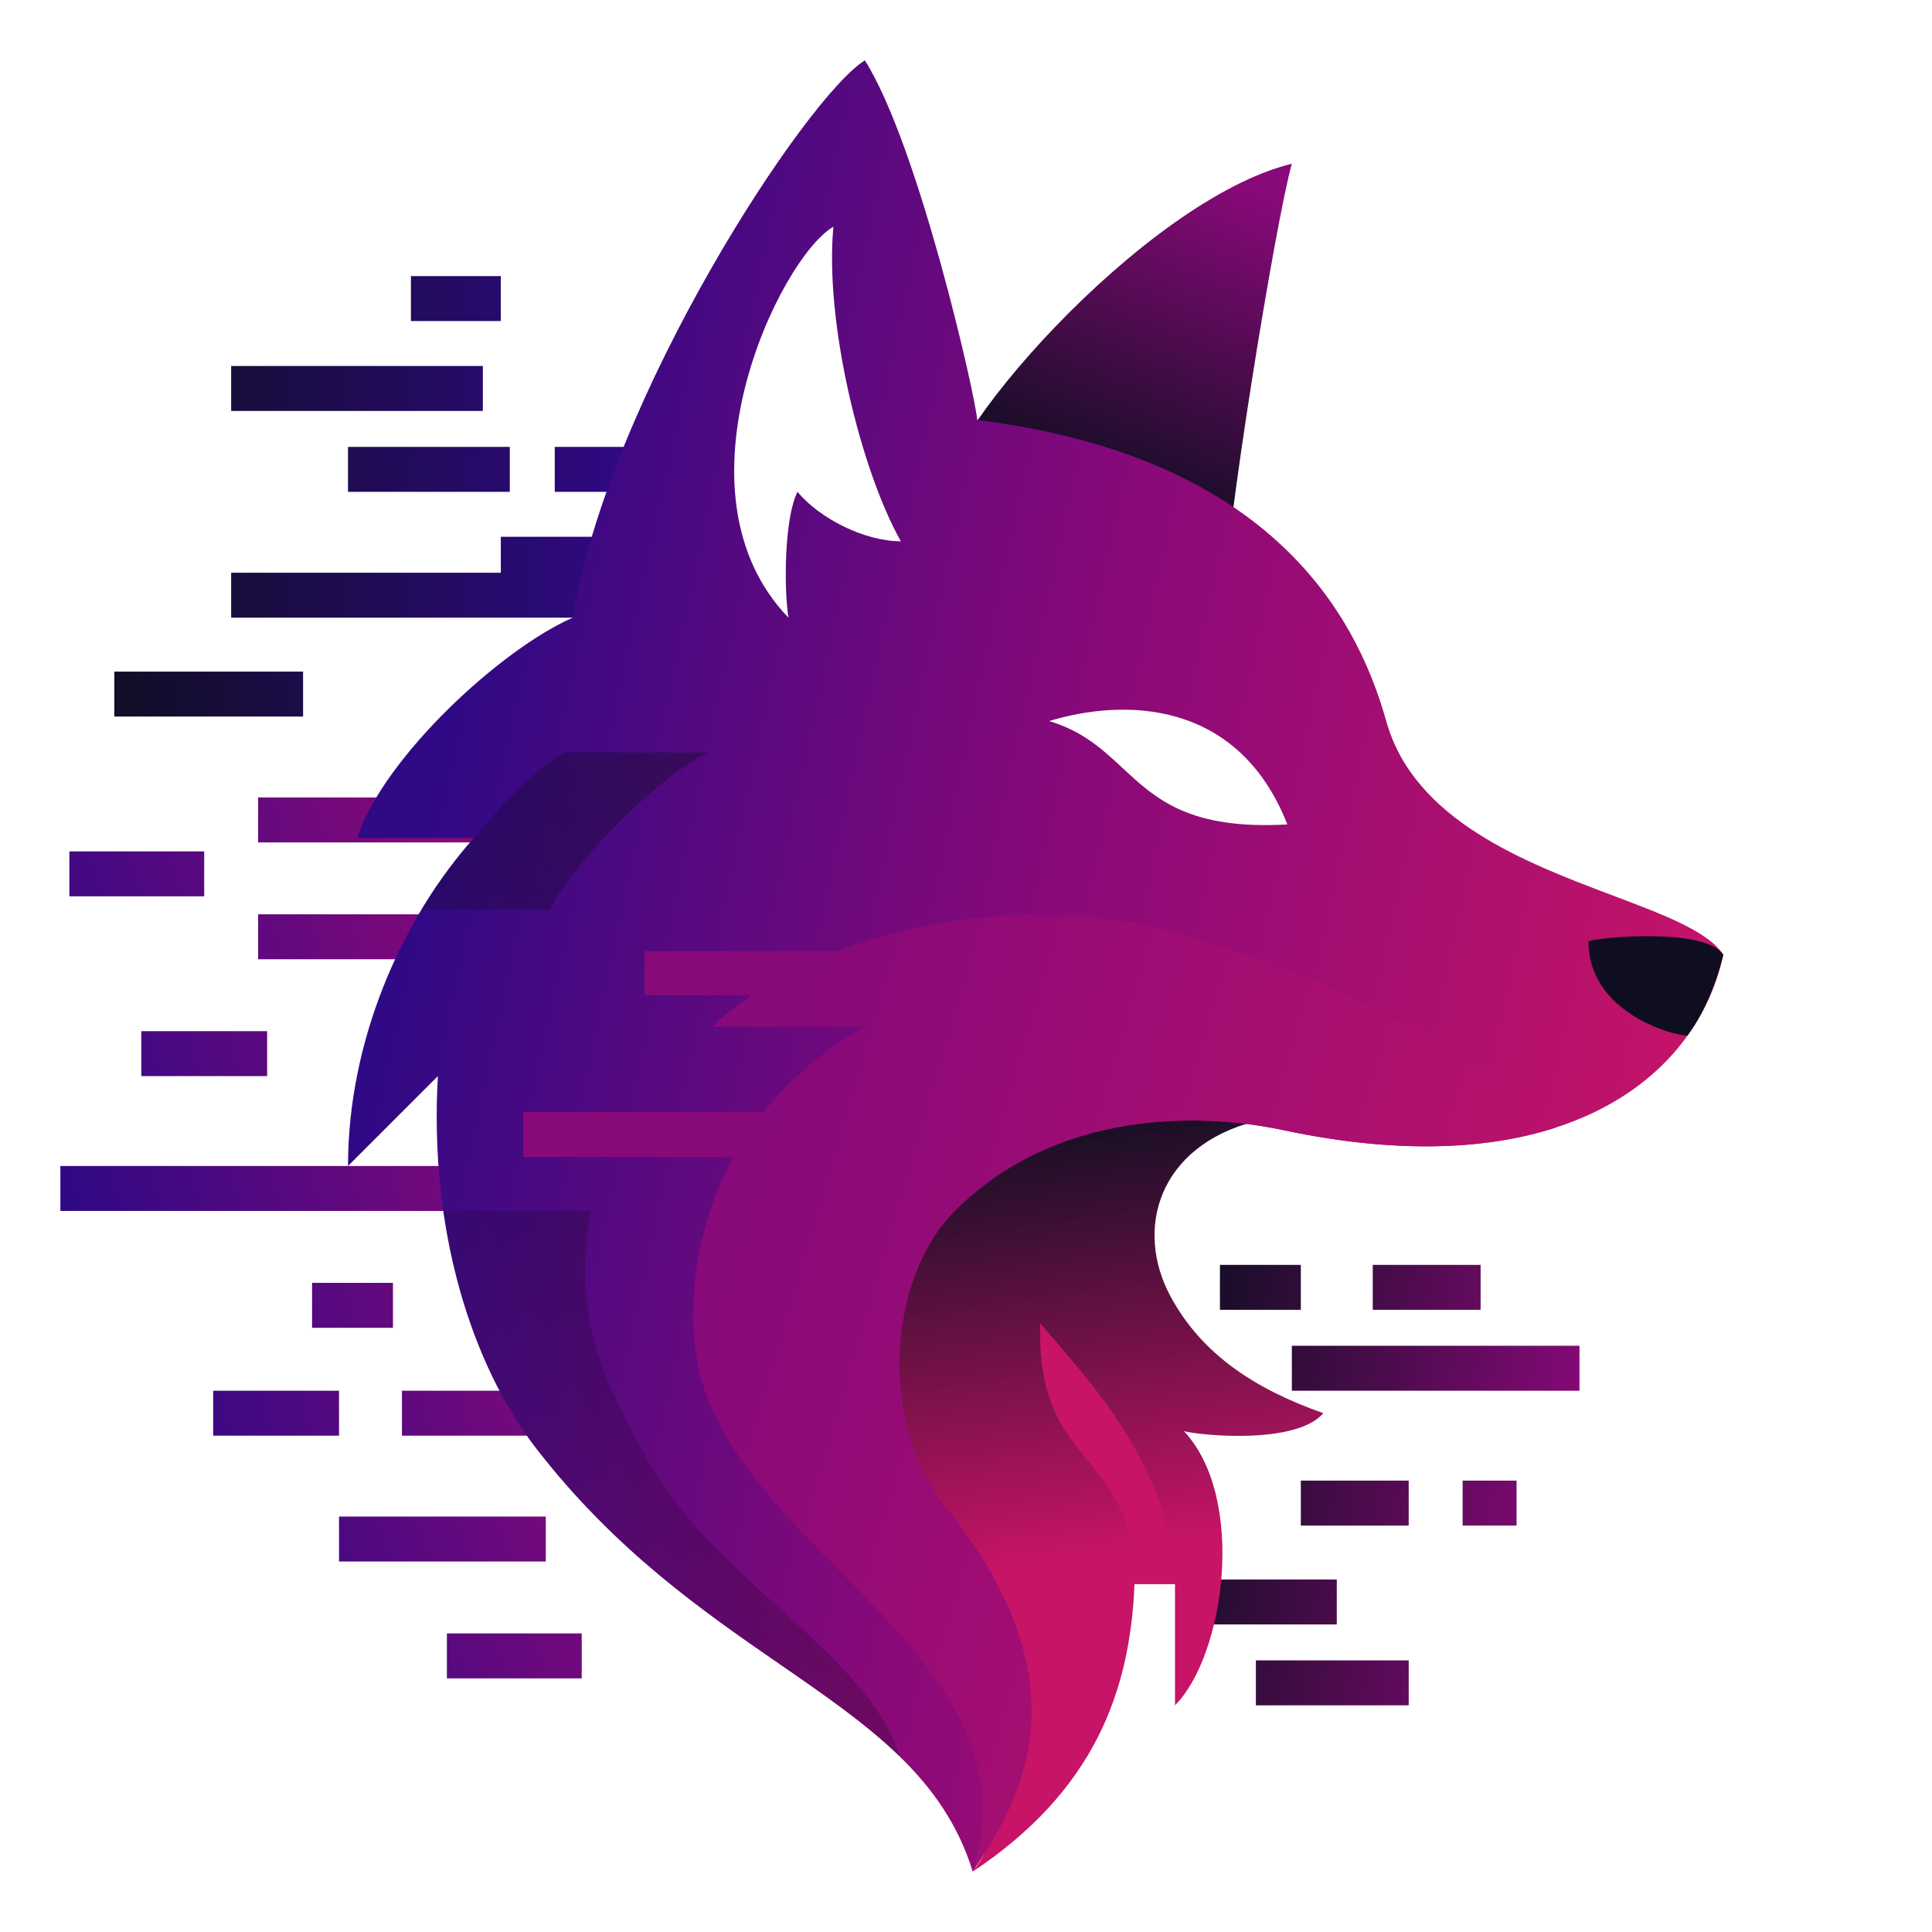
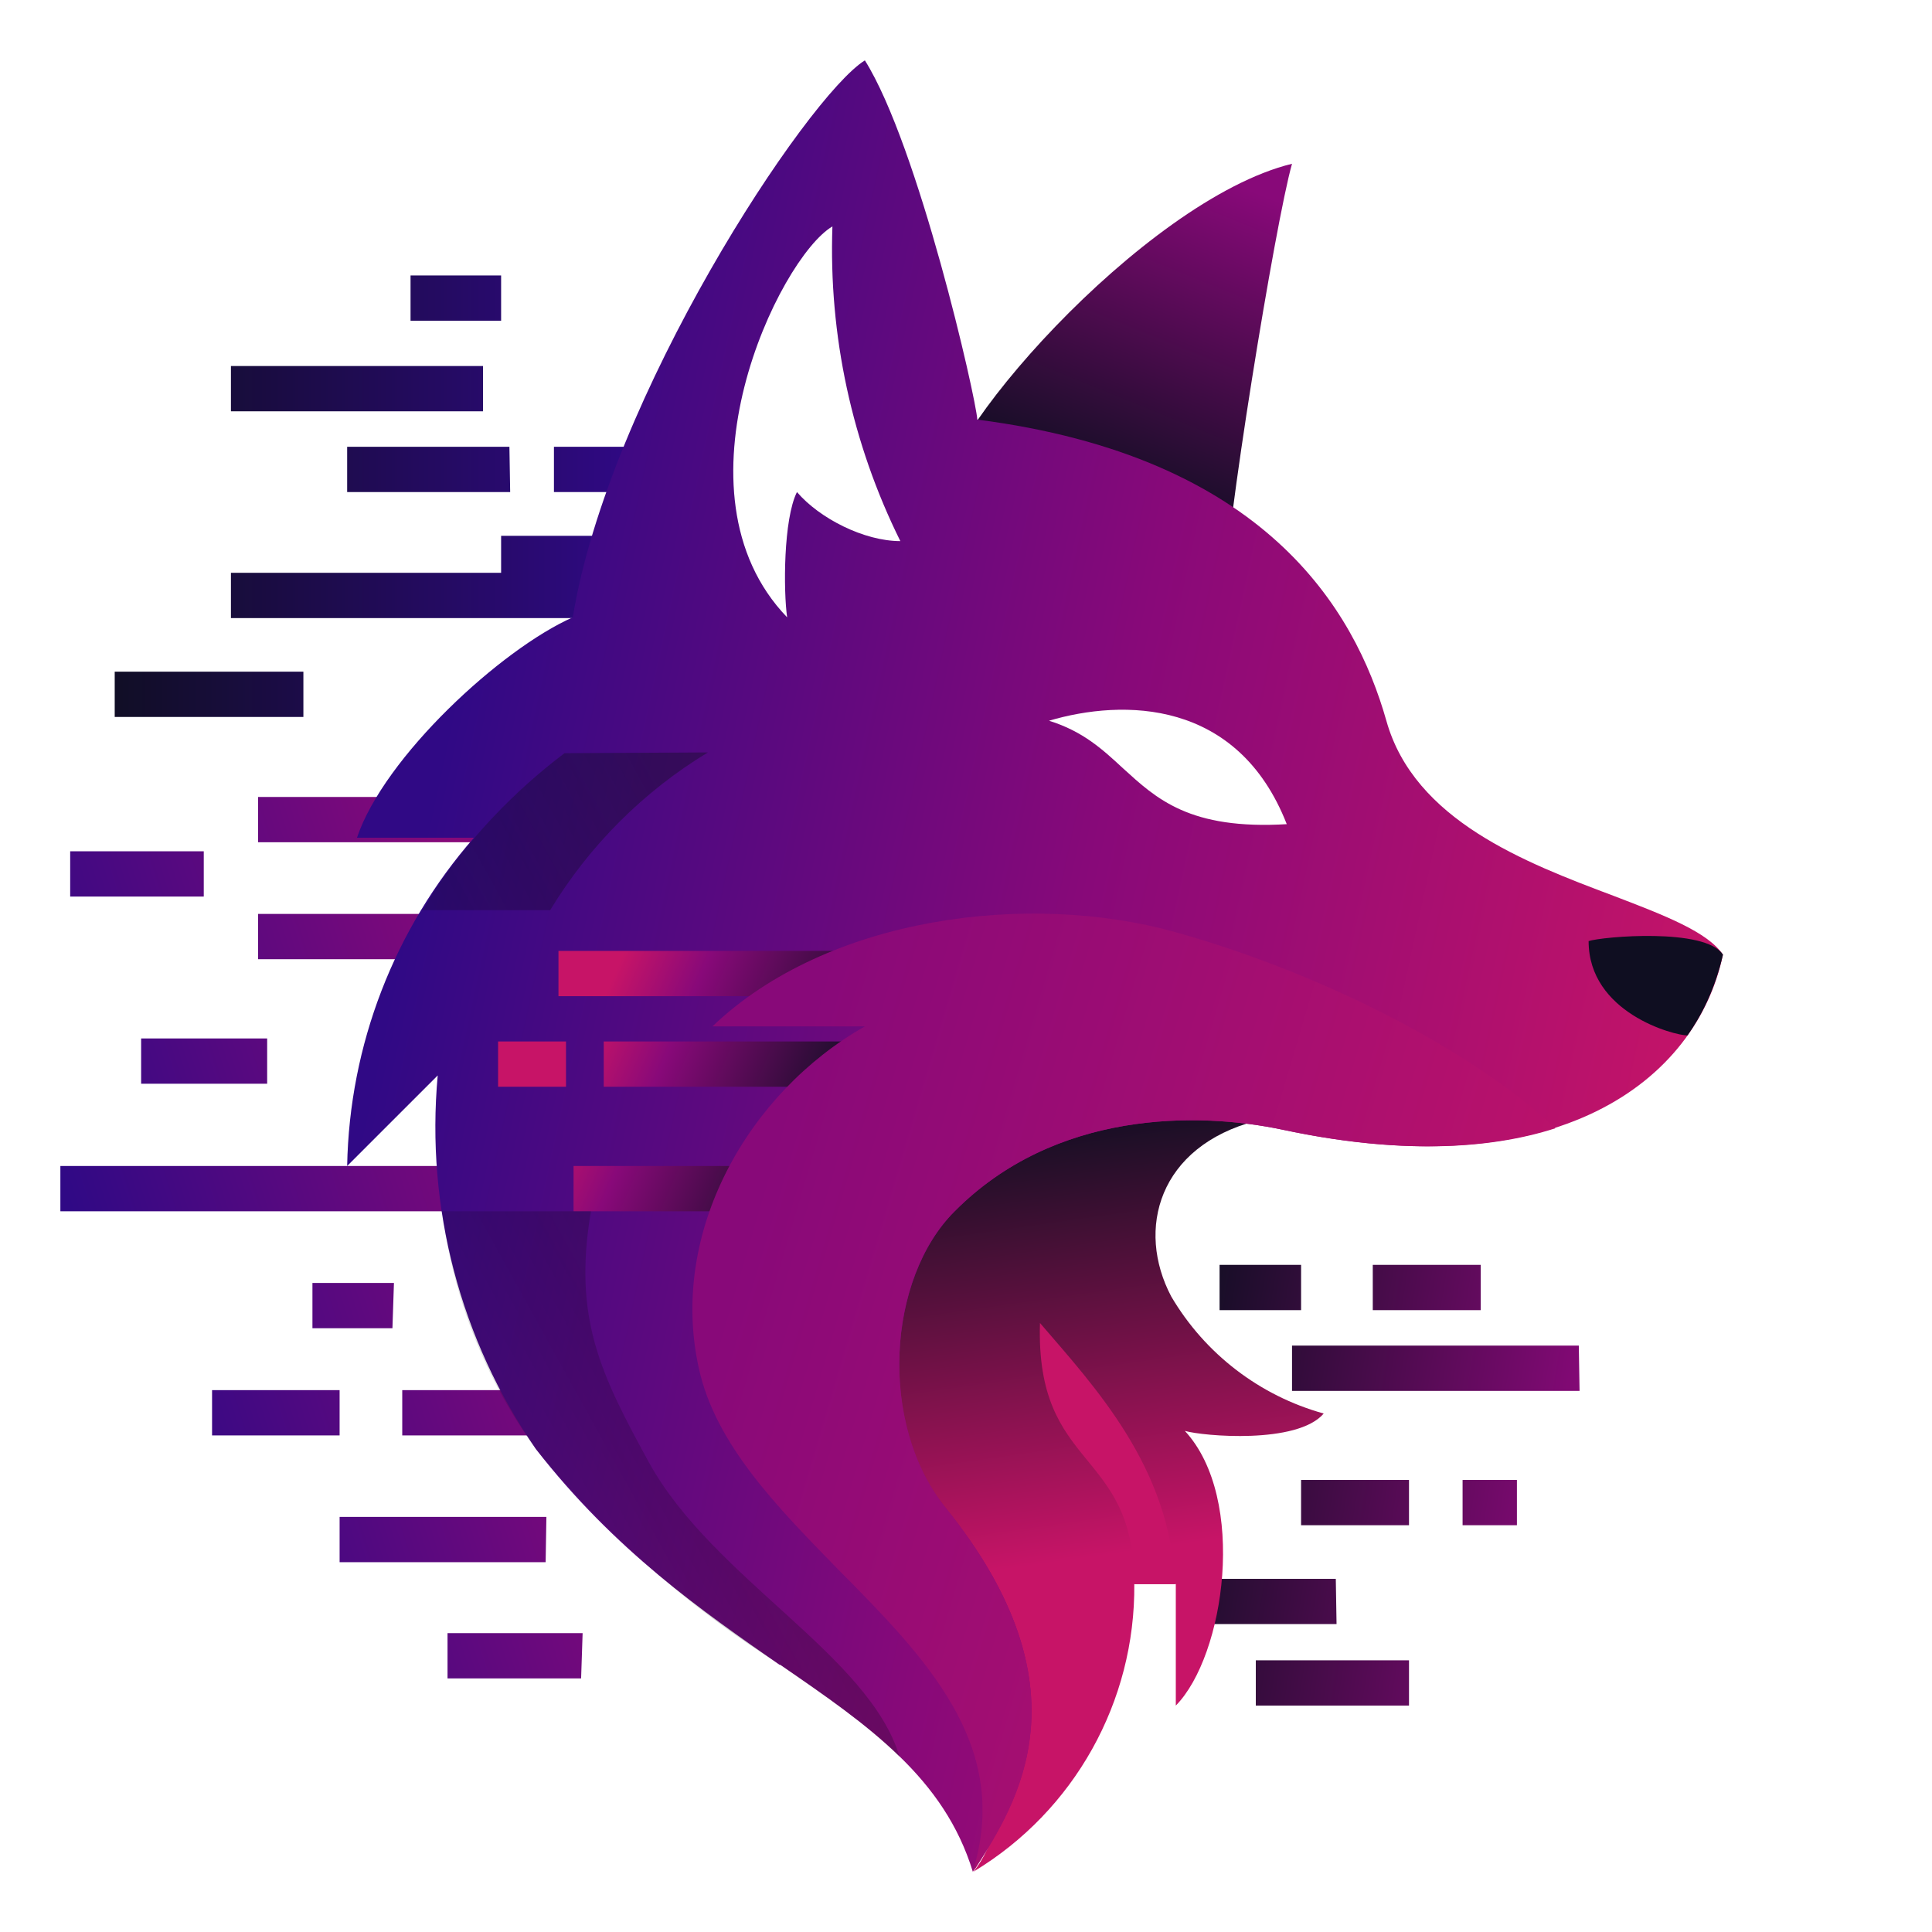
- <svg xmlns="http://www.w3.org/2000/svg" width="256" height="256" viewBox="0 0 256 256" fill="none">
-   <path d="M186.66 225.965H166.412V220.01H186.66V225.965Z" fill="url(#paint0_linear_1_2)" />
-   <path d="M177.131 215.246H156.883V209.29H177.131V215.246Z" fill="url(#paint1_linear_1_2)" />
-   <path d="M186.66 202.144H172.367V196.188H186.66V202.144Z" fill="url(#paint2_linear_1_2)" />
-   <path d="M200.953 202.144H193.806V196.188H200.953V202.144Z" fill="url(#paint3_linear_1_2)" />
-   <path d="M209.29 184.278H171.176V178.322H209.29V184.278Z" fill="url(#paint4_linear_1_2)" />
-   <path d="M172.367 173.558H161.648V167.603H172.367V173.558Z" fill="url(#paint5_linear_1_2)" />
-   <path d="M196.188 173.558H181.896V167.603H196.188V173.558Z" fill="url(#paint6_linear_1_2)" />
-   <path d="M77.082 222.392H59.216V216.437H77.082V222.392Z" fill="url(#paint7_linear_1_2)" />
-   <path d="M72.318 206.908H44.923V200.953H72.318V206.908Z" fill="url(#paint8_linear_1_2)" />
-   <path d="M44.923 190.233H28.248V184.278H44.923V190.233Z" fill="url(#paint9_linear_1_2)" />
-   <path d="M83.037 190.233H53.261V184.278H83.037V190.233Z" fill="url(#paint10_linear_1_2)" />
-   <path d="M52.069 175.94H41.35V169.985H52.069V175.94Z" fill="url(#paint11_linear_1_2)" />
-   <path d="M66.362 160.456H8V154.501H66.362V160.456Z" fill="url(#paint12_linear_1_2)" />
-   <path d="M35.395 142.59H18.72V136.635H35.395V142.59Z" fill="url(#paint13_linear_1_2)" />
-   <path d="M66.362 127.107H34.203V121.151H66.362V127.107Z" fill="url(#paint14_linear_1_2)" />
-   <path d="M27.057 118.769H9.191V112.814H27.057V118.769Z" fill="url(#paint15_linear_1_2)" />
-   <path d="M71.126 111.623H34.203V105.667H71.126V111.623Z" fill="url(#paint16_linear_1_2)" />
-   <path d="M40.159 94.948H15.146V88.993H40.159V94.948Z" fill="url(#paint17_linear_1_2)" />
-   <path d="M87.801 75.891H84.228V81.846H30.63V75.891H66.362V71.126H87.801V75.891Z" fill="url(#paint18_linear_1_2)" />
-   <path d="M67.553 65.171H46.114V59.216H67.553V65.171Z" fill="url(#paint19_linear_1_2)" />
-   <path d="M94.948 65.171H73.509V59.216H94.948V65.171Z" fill="url(#paint20_linear_1_2)" />
-   <path d="M63.98 54.452H30.63V48.496H63.98V54.452Z" fill="url(#paint21_linear_1_2)" />
-   <path d="M66.362 42.541H54.452V36.586H66.362V42.541Z" fill="url(#paint22_linear_1_2)" />
-   <path d="M150.332 209.886C149.737 224.179 144.973 237.28 128.893 248C134.253 241.449 135.444 222.987 128.893 212.863C122.342 202.739 103.881 185.469 120.556 159.861C133.896 139.375 157.28 143.583 166.412 148.546C153.456 151.868 150.313 162.888 155.097 171.772C159.265 179.514 166.391 184.095 175.345 187.255C171.772 191.424 159.265 190.233 156.883 189.638C165.221 198.571 162.243 219.414 155.692 225.965V209.886H150.332Z" fill="url(#paint23_linear_1_2)" />
-   <path d="M137.826 175.345C137.231 194.997 150.332 191.824 150.332 209.886H155.692C155.097 194.402 144.973 183.682 137.826 175.345Z" fill="#C71467" />
-   <path d="M124.724 66.958C122.938 59.216 151.523 26.462 171.176 21.697C168.992 29.429 162.243 71.126 162.243 79.464L124.724 66.958Z" fill="url(#paint24_linear_1_2)" />
-   <path fill-rule="evenodd" clip-rule="evenodd" d="M103.382 220.559C115.194 228.713 125.053 235.519 128.893 248C129.003 247.83 129.114 247.657 129.228 247.481C134.678 239.027 144.572 223.68 125.32 199.762C116.387 188.663 117.578 169.389 126.511 160.456C139.822 147.145 158.67 147.325 169.985 149.737C206.313 157.479 224.774 143.186 228.347 126.511C226.375 123.444 220.599 121.263 213.794 118.694C202.102 114.28 187.371 108.719 183.682 95.543C179.514 80.655 167.603 60.407 129.489 55.643C129.264 52.541 121.747 19.315 114.6 8C106.858 12.764 80.655 52.665 75.891 81.846C66.362 86.015 50.878 100.308 47.305 111.027H62.789C53.261 121.747 46.114 137.826 46.114 154.501L58.025 142.59C56.834 162.839 62.421 180.794 71.126 192.02C81.596 205.52 93.213 213.539 103.382 220.559ZM104.476 81.846C103.881 78.273 103.881 68.744 105.667 65.171C108.645 68.744 114.6 71.722 119.365 71.722C114.005 62.194 109.241 42.541 110.432 30.035C103.285 34.203 88.397 65.171 104.476 81.846ZM170.581 109.241C164.03 92.566 148.774 92.566 139.017 95.543C143.502 96.889 146.129 99.332 148.774 101.791C153.155 105.864 157.585 109.983 170.581 109.241Z" fill="url(#paint25_linear_1_2)" />
-   <path d="M155.692 123.534C174.787 128.838 194.827 138.866 206.134 149.411C197.007 152.367 185.028 152.943 169.985 149.737C158.67 147.326 139.822 147.146 126.511 160.457C117.578 169.39 116.387 188.663 125.32 199.762C144.571 223.68 134.678 239.026 129.228 247.48C129.115 247.656 129.002 247.83 128.893 248L129.094 247.332C137.205 219.2 97.883 205.526 92.566 181.3C91.137 174.792 91.482 163.745 97.217 153.31H69.34V147.355H101.182C104.505 143.177 108.89 139.281 114.6 136.04H94.352C95.908 134.555 97.657 133.162 99.567 131.871H85.419V126.024H111.027C124.486 120.906 141.297 119.535 155.692 123.534Z" fill="url(#paint26_linear_1_2)" />
-   <path d="M223.583 137.231C221.796 137.231 210.481 134.253 210.481 124.724C212.268 124.129 225.965 122.938 228.347 126.511C227.156 131.275 225.37 134.849 223.583 137.231Z" fill="#0F0E21" />
-   <path d="M78.273 160.456C75.891 174.749 79.556 182.1 86.015 193.806C94.491 209.169 115.244 219.348 119.2 232.728C114.765 228.417 109.32 224.659 103.382 220.56C93.213 213.54 81.596 205.52 71.126 192.02C65.093 184.239 60.557 173.226 58.738 160.456H78.273Z" fill="url(#paint27_linear_1_2)" />
-   <path d="M93.757 99.712C84.824 104.476 74.104 116.983 72.913 120.556H55.829C56.391 119.62 56.969 118.705 57.565 117.812C61.374 112.56 68.838 103.131 74.7 99.712H93.757Z" fill="url(#paint28_linear_1_2)" />
+ <svg xmlns="http://www.w3.org/2000/svg" fill="none" viewBox="0 0 256 256">
+   <path fill="url(#a)" d="M186.7 226h-20.3v-6h20.3z" />
+   <path fill="url(#b)" d="M177.1 215.2H157v-6h20z" />
+   <path fill="url(#c)" d="M186.7 202.1h-14.3v-6h14.3z" />
+   <path fill="url(#d)" d="M201 202.1h-7.2v-6h7.2z" />
+   <path fill="url(#e)" d="M209.3 184.3h-38.1v-6h38z" />
+   <path fill="url(#f)" d="M172.4 173.6h-10.8v-6h10.8z" />
+   <path fill="url(#g)" d="M196.2 173.6h-14.3v-6h14.3z" />
+   <path fill="url(#h)" d="M77 222.4H59.3v-6h17.9z" />
+   <path fill="url(#i)" d="M72.3 207H45v-6h27.4z" />
+   <path fill="url(#j)" d="M45 190.2H28.1v-6H45z" />
+   <path fill="url(#k)" d="M83 190.2H53.3v-6H83z" />
+   <path fill="url(#l)" d="M52 176H41.4v-6h10.8z" />
+   <path fill="url(#m)" d="M66.4 160.5H8v-6h58.4z" />
+   <path fill="url(#n)" d="M35.4 143.6H18.7v-6h16.7z" />
+   <path fill="url(#o)" d="M66.4 127.1H34.2v-6h32.2z" />
+   <path fill="url(#p)" d="M27 118.8H9.3v-6H27z" />
+   <path fill="url(#q)" d="M71.1 111.6H34.2v-6h37z" />
+   <path fill="url(#r)" d="M40.2 95h-25v-6h25z" />
+   <path fill="url(#s)" d="M87.8 75.9h-3.6v6H30.6v-6h35.8V71h21.4z" />
+   <path fill="url(#t)" d="M67.6 65.2H46v-6h21.5z" />
+   <path fill="url(#u)" d="M95 65.2H73.4v-6H95z" />
+   <path fill="url(#v)" d="M64 54.5H30.6v-6H64z" />
+   <path fill="url(#w)" d="M66.4 42.5h-12v-6h12z" />
+   <path fill="url(#x)" d="M150.3 209.9A44 44 0 0 1 129 248c5.4-6.6 6.5-25 0-35.1s-25-27.4-8.3-53c13.3-20.5 36.7-16.3 45.8-11.4-13 3.4-16 14.4-11.3 23.3a34 34 0 0 0 20.2 15.5c-3.5 4.1-16 3-18.4 2.3 8.3 9 5.3 29.8-1.2 36.4v-16.1z" />
+   <path fill="#c71467" d="M137.8 175.3c-.6 19.7 12.5 16.5 12.5 34.6h5.4c-.6-15.5-10.7-26.2-17.9-34.6" />
+   <path fill="url(#y)" d="M124.7 67c-1.8-7.8 26.8-40.5 46.5-45.3-2.2 7.7-9 49.4-9 57.8z" />
+   <path fill="url(#z)" fill-rule="evenodd" d="M103.4 220.6c11.8 8.1 21.7 15 25.5 27.4l.3-.5c5.5-8.5 15.4-23.8-3.9-47.7-9-11.1-7.7-30.4 1.2-39.3 13.3-13.4 32.2-13.2 43.5-10.8 36.3 7.8 54.8-6.5 58.3-23.2-2-3-7.7-5.2-14.5-7.8-11.7-4.4-26.4-10-30.1-23.2-4.2-14.8-16.1-35-54.2-39.9-.2-3-7.8-36.3-14.9-47.6-7.7 4.8-34 44.7-38.7 73.8-9.5 4.2-25 18.5-28.6 29.2h15.5A68 68 0 0 0 46 154.5l12-12A75 75 0 0 0 71 192c10.5 13.5 22.1 21.5 32.3 28.6m1-138.8c-.5-3.5-.5-13 1.3-16.6 3 3.5 8.9 6.5 13.7 6.5a87 87 0 0 1-9-41.7c-7.1 4.2-22 35.2-6 51.8m66.2 27.4C164 92.6 148.8 92.6 139 95.5c4.5 1.4 7.1 3.8 9.8 6.3 4.4 4 8.8 8.2 21.8 7.4" clip-rule="evenodd" />
+   <path fill="url(#A)" d="M109 154.5v6H76v-6z" />
+   <path fill="url(#B)" d="M120 144H80v-6h40z" />
+   <path fill="url(#C)" d="M114 132H74v-6h40z" />
+   <path fill="url(#D)" d="M75 144h-9v-6h9z" />
+   <path fill="url(#E)" fill-rule="evenodd" d="M155.7 123.5c19 5.3 39.1 15.4 50.4 26-9 2.9-21 3.4-36.1.2-11.3-2.4-30.2-2.6-43.5 10.8-9 8.9-10.1 28.2-1.2 39.3 19.3 23.9 9.4 39.2 4 47.7l-.4.5.2-.7c4.7-16.3-6.6-27.8-18-39.3-8.1-8.3-16.3-16.6-18.5-26.7-4-18 6.5-36.5 22-45.3H94.4c15.3-14.6 41.9-17.9 61.3-12.5" clip-rule="evenodd" />
+   <path fill="#0f0e21" d="M223.6 137.2c-1.8 0-13.1-3-13.1-12.5 1.8-.6 15.5-1.8 17.8 1.8-1.1 4.8-3 8.3-4.7 10.7" />
+   <path fill="url(#F)" d="M78.3 160.5c-2.4 14.2 1.3 21.6 7.7 33.3 8.5 15.4 29.2 25.5 33.2 39-4.4-4.4-9.9-8.1-15.8-12.2A133 133 0 0 1 71 192a68 68 0 0 1-12.4-31.5z" />
+   <path fill="url(#G)" d="M93.8 99.7a62 62 0 0 0-20.9 20.9H56l1.7-2.8a76 76 0 0 1 17.1-18z" />
  <defs>
-     <linearGradient id="paint0_linear_1_2" x1="209.29" y1="197.38" x2="153.906" y2="188.447" gradientUnits="userSpaceOnUse">
+     <linearGradient id="a" x1="209.3" x2="153.9" y1="197.4" y2="188.4" gradientUnits="userSpaceOnUse">
      <stop stop-color="#880979" />
-       <stop offset="1" stop-color="#0F0E21" />
+       <stop offset="1" stop-color="#0f0e21" />
    </linearGradient>
-     <linearGradient id="paint1_linear_1_2" x1="209.29" y1="197.38" x2="153.906" y2="188.447" gradientUnits="userSpaceOnUse">
+     <linearGradient id="b" x1="209.3" x2="153.9" y1="197.4" y2="188.4" gradientUnits="userSpaceOnUse">
      <stop stop-color="#880979" />
-       <stop offset="1" stop-color="#0F0E21" />
+       <stop offset="1" stop-color="#0f0e21" />
    </linearGradient>
-     <linearGradient id="paint2_linear_1_2" x1="209.29" y1="197.38" x2="153.906" y2="188.447" gradientUnits="userSpaceOnUse">
+     <linearGradient id="c" x1="209.3" x2="153.9" y1="197.4" y2="188.4" gradientUnits="userSpaceOnUse">
      <stop stop-color="#880979" />
-       <stop offset="1" stop-color="#0F0E21" />
+       <stop offset="1" stop-color="#0f0e21" />
    </linearGradient>
-     <linearGradient id="paint3_linear_1_2" x1="209.29" y1="197.38" x2="153.906" y2="188.447" gradientUnits="userSpaceOnUse">
+     <linearGradient id="d" x1="209.3" x2="153.9" y1="197.4" y2="188.4" gradientUnits="userSpaceOnUse">
      <stop stop-color="#880979" />
-       <stop offset="1" stop-color="#0F0E21" />
+       <stop offset="1" stop-color="#0f0e21" />
    </linearGradient>
-     <linearGradient id="paint4_linear_1_2" x1="209.29" y1="197.38" x2="153.906" y2="188.447" gradientUnits="userSpaceOnUse">
+     <linearGradient id="e" x1="209.3" x2="153.9" y1="197.4" y2="188.4" gradientUnits="userSpaceOnUse">
      <stop stop-color="#880979" />
-       <stop offset="1" stop-color="#0F0E21" />
+       <stop offset="1" stop-color="#0f0e21" />
    </linearGradient>
-     <linearGradient id="paint5_linear_1_2" x1="209.29" y1="197.38" x2="153.906" y2="188.447" gradientUnits="userSpaceOnUse">
+     <linearGradient id="f" x1="209.3" x2="153.9" y1="197.4" y2="188.4" gradientUnits="userSpaceOnUse">
      <stop stop-color="#880979" />
-       <stop offset="1" stop-color="#0F0E21" />
+       <stop offset="1" stop-color="#0f0e21" />
    </linearGradient>
-     <linearGradient id="paint6_linear_1_2" x1="209.29" y1="197.38" x2="153.906" y2="188.447" gradientUnits="userSpaceOnUse">
+     <linearGradient id="g" x1="209.3" x2="153.9" y1="197.4" y2="188.4" gradientUnits="userSpaceOnUse">
      <stop stop-color="#880979" />
-       <stop offset="1" stop-color="#0F0E21" />
+       <stop offset="1" stop-color="#0f0e21" />
    </linearGradient>
-     <linearGradient id="paint7_linear_1_2" x1="71.126" y1="144.377" x2="10.382" y2="163.434" gradientUnits="userSpaceOnUse">
+     <linearGradient id="h" x1="71.1" x2="10.4" y1="144.4" y2="163.4" gradientUnits="userSpaceOnUse">
      <stop stop-color="#880979" />
      <stop offset="1" stop-color="#300985" />
    </linearGradient>
-     <linearGradient id="paint8_linear_1_2" x1="71.126" y1="144.377" x2="10.382" y2="163.434" gradientUnits="userSpaceOnUse">
+     <linearGradient id="i" x1="71.1" x2="10.4" y1="144.4" y2="163.4" gradientUnits="userSpaceOnUse">
      <stop stop-color="#880979" />
      <stop offset="1" stop-color="#300985" />
    </linearGradient>
-     <linearGradient id="paint9_linear_1_2" x1="71.126" y1="144.377" x2="10.382" y2="163.434" gradientUnits="userSpaceOnUse">
+     <linearGradient id="j" x1="71.1" x2="10.4" y1="144.4" y2="163.4" gradientUnits="userSpaceOnUse">
      <stop stop-color="#880979" />
      <stop offset="1" stop-color="#300985" />
    </linearGradient>
-     <linearGradient id="paint10_linear_1_2" x1="71.126" y1="144.377" x2="10.382" y2="163.434" gradientUnits="userSpaceOnUse">
+     <linearGradient id="k" x1="71.1" x2="10.4" y1="144.4" y2="163.4" gradientUnits="userSpaceOnUse">
      <stop stop-color="#880979" />
      <stop offset="1" stop-color="#300985" />
    </linearGradient>
-     <linearGradient id="paint11_linear_1_2" x1="71.126" y1="144.377" x2="10.382" y2="163.434" gradientUnits="userSpaceOnUse">
+     <linearGradient id="l" x1="71.1" x2="10.4" y1="144.4" y2="163.4" gradientUnits="userSpaceOnUse">
      <stop stop-color="#880979" />
      <stop offset="1" stop-color="#300985" />
    </linearGradient>
-     <linearGradient id="paint12_linear_1_2" x1="71.126" y1="144.377" x2="10.382" y2="163.434" gradientUnits="userSpaceOnUse">
+     <linearGradient id="m" x1="71.1" x2="10.4" y1="144.4" y2="163.4" gradientUnits="userSpaceOnUse">
      <stop stop-color="#880979" />
      <stop offset="1" stop-color="#300985" />
    </linearGradient>
-     <linearGradient id="paint13_linear_1_2" x1="71.126" y1="144.377" x2="10.382" y2="163.434" gradientUnits="userSpaceOnUse">
+     <linearGradient id="n" x1="71.1" x2="10.4" y1="144.4" y2="163.4" gradientUnits="userSpaceOnUse">
      <stop stop-color="#880979" />
      <stop offset="1" stop-color="#300985" />
    </linearGradient>
-     <linearGradient id="paint14_linear_1_2" x1="71.126" y1="144.377" x2="10.382" y2="163.434" gradientUnits="userSpaceOnUse">
+     <linearGradient id="o" x1="71.1" x2="10.4" y1="144.4" y2="163.4" gradientUnits="userSpaceOnUse">
      <stop stop-color="#880979" />
      <stop offset="1" stop-color="#300985" />
    </linearGradient>
-     <linearGradient id="paint15_linear_1_2" x1="71.126" y1="144.377" x2="10.382" y2="163.434" gradientUnits="userSpaceOnUse">
+     <linearGradient id="p" x1="71.1" x2="10.4" y1="144.4" y2="163.4" gradientUnits="userSpaceOnUse">
      <stop stop-color="#880979" />
      <stop offset="1" stop-color="#300985" />
    </linearGradient>
-     <linearGradient id="paint16_linear_1_2" x1="71.126" y1="144.377" x2="10.382" y2="163.434" gradientUnits="userSpaceOnUse">
+     <linearGradient id="q" x1="71.1" x2="10.4" y1="144.4" y2="163.4" gradientUnits="userSpaceOnUse">
      <stop stop-color="#880979" />
      <stop offset="1" stop-color="#300985" />
    </linearGradient>
-     <linearGradient id="paint17_linear_1_2" x1="84.228" y1="66.362" x2="11.573" y2="66.362" gradientUnits="userSpaceOnUse">
+     <linearGradient id="r" x1="84.2" x2="11.6" y1="66.4" y2="66.4" gradientUnits="userSpaceOnUse">
      <stop stop-color="#300985" />
-       <stop offset="1" stop-color="#0F0E21" />
+       <stop offset="1" stop-color="#0f0e21" />
    </linearGradient>
-     <linearGradient id="paint18_linear_1_2" x1="84.228" y1="66.362" x2="11.573" y2="66.362" gradientUnits="userSpaceOnUse">
+     <linearGradient id="s" x1="84.2" x2="11.6" y1="66.4" y2="66.4" gradientUnits="userSpaceOnUse">
      <stop stop-color="#300985" />
-       <stop offset="1" stop-color="#0F0E21" />
+       <stop offset="1" stop-color="#0f0e21" />
    </linearGradient>
-     <linearGradient id="paint19_linear_1_2" x1="84.228" y1="66.362" x2="11.573" y2="66.362" gradientUnits="userSpaceOnUse">
+     <linearGradient id="t" x1="84.2" x2="11.6" y1="66.4" y2="66.4" gradientUnits="userSpaceOnUse">
      <stop stop-color="#300985" />
-       <stop offset="1" stop-color="#0F0E21" />
+       <stop offset="1" stop-color="#0f0e21" />
    </linearGradient>
-     <linearGradient id="paint20_linear_1_2" x1="84.228" y1="66.362" x2="11.573" y2="66.362" gradientUnits="userSpaceOnUse">
+     <linearGradient id="u" x1="84.2" x2="11.6" y1="66.4" y2="66.4" gradientUnits="userSpaceOnUse">
      <stop stop-color="#300985" />
-       <stop offset="1" stop-color="#0F0E21" />
+       <stop offset="1" stop-color="#0f0e21" />
    </linearGradient>
-     <linearGradient id="paint21_linear_1_2" x1="84.228" y1="66.362" x2="11.573" y2="66.362" gradientUnits="userSpaceOnUse">
+     <linearGradient id="v" x1="84.2" x2="11.6" y1="66.4" y2="66.4" gradientUnits="userSpaceOnUse">
      <stop stop-color="#300985" />
-       <stop offset="1" stop-color="#0F0E21" />
+       <stop offset="1" stop-color="#0f0e21" />
    </linearGradient>
-     <linearGradient id="paint22_linear_1_2" x1="84.228" y1="66.362" x2="11.573" y2="66.362" gradientUnits="userSpaceOnUse">
+     <linearGradient id="w" x1="84.2" x2="11.6" y1="66.4" y2="66.4" gradientUnits="userSpaceOnUse">
      <stop stop-color="#300985" />
-       <stop offset="1" stop-color="#0F0E21" />
+       <stop offset="1" stop-color="#0f0e21" />
    </linearGradient>
-     <linearGradient id="paint23_linear_1_2" x1="136.635" y1="147.355" x2="144.973" y2="206.313" gradientUnits="userSpaceOnUse">
-       <stop stop-color="#0F0E21" />
-       <stop offset="1" stop-color="#C71467" />
+     <linearGradient id="x" x1="136.6" x2="145" y1="147.4" y2="206.3" gradientUnits="userSpaceOnUse">
+       <stop stop-color="#0f0e21" />
+       <stop offset="1" stop-color="#c71467" />
    </linearGradient>
-     <linearGradient id="paint24_linear_1_2" x1="164.625" y1="24.675" x2="147.355" y2="66.958" gradientUnits="userSpaceOnUse">
+     <linearGradient id="y" x1="164.6" x2="147.4" y1="24.7" y2="67" gradientUnits="userSpaceOnUse">
      <stop stop-color="#880979" />
-       <stop offset="1" stop-color="#0F0E21" />
+       <stop offset="1" stop-color="#0f0e21" />
    </linearGradient>
-     <linearGradient id="paint25_linear_1_2" x1="231.325" y1="128.298" x2="60.407" y2="91.375" gradientUnits="userSpaceOnUse">
-       <stop stop-color="#C71467" />
-       <stop offset="0.533" stop-color="#880979" />
+     <linearGradient id="z" x1="231.3" x2="60.4" y1="128.3" y2="91.4" gradientUnits="userSpaceOnUse">
+       <stop stop-color="#c71467" />
+       <stop offset=".5" stop-color="#880979" />
      <stop offset="1" stop-color="#300985" />
    </linearGradient>
-     <linearGradient id="paint26_linear_1_2" x1="108.05" y1="131.871" x2="228.943" y2="167.603" gradientUnits="userSpaceOnUse">
+     <linearGradient id="A" x1="81" x2="113.5" y1="130" y2="144" gradientUnits="userSpaceOnUse">
+       <stop stop-color="#c71467" />
+       <stop offset=".3" stop-color="#880979" />
+       <stop offset="1" stop-color="#0f0e21" />
+     </linearGradient>
+     <linearGradient id="B" x1="81" x2="113.5" y1="130" y2="144" gradientUnits="userSpaceOnUse">
+       <stop stop-color="#c71467" />
+       <stop offset=".3" stop-color="#880979" />
+       <stop offset="1" stop-color="#0f0e21" />
+     </linearGradient>
+     <linearGradient id="C" x1="81" x2="113.5" y1="130" y2="144" gradientUnits="userSpaceOnUse">
+       <stop stop-color="#c71467" />
+       <stop offset=".3" stop-color="#880979" />
+       <stop offset="1" stop-color="#0f0e21" />
+     </linearGradient>
+     <linearGradient id="D" x1="81" x2="113.5" y1="130" y2="144" gradientUnits="userSpaceOnUse">
+       <stop stop-color="#c71467" />
+       <stop offset=".3" stop-color="#880979" />
+       <stop offset="1" stop-color="#0f0e21" />
+     </linearGradient>
+     <linearGradient id="E" x1="108" x2="228.9" y1="131.9" y2="167.6" gradientUnits="userSpaceOnUse">
      <stop stop-color="#880979" />
-       <stop offset="1" stop-color="#C71467" />
+       <stop offset="1" stop-color="#c71467" />
    </linearGradient>
-     <linearGradient id="paint27_linear_1_2" x1="99.712" y1="125.916" x2="26.462" y2="166.412" gradientUnits="userSpaceOnUse">
-       <stop stop-color="#0F0E21" stop-opacity="0.4" />
+     <linearGradient id="F" x1="99.7" x2="26.5" y1="125.9" y2="166.4" gradientUnits="userSpaceOnUse">
+       <stop stop-color="#0f0e21" stop-opacity=".4" />
      <stop offset="1" stop-opacity="0" />
    </linearGradient>
-     <linearGradient id="paint28_linear_1_2" x1="99.712" y1="125.916" x2="26.462" y2="166.412" gradientUnits="userSpaceOnUse">
-       <stop stop-color="#0F0E21" stop-opacity="0.4" />
+     <linearGradient id="G" x1="99.7" x2="26.5" y1="125.9" y2="166.4" gradientUnits="userSpaceOnUse">
+       <stop stop-color="#0f0e21" stop-opacity=".4" />
      <stop offset="1" stop-opacity="0" />
    </linearGradient>
  </defs>
</svg>
